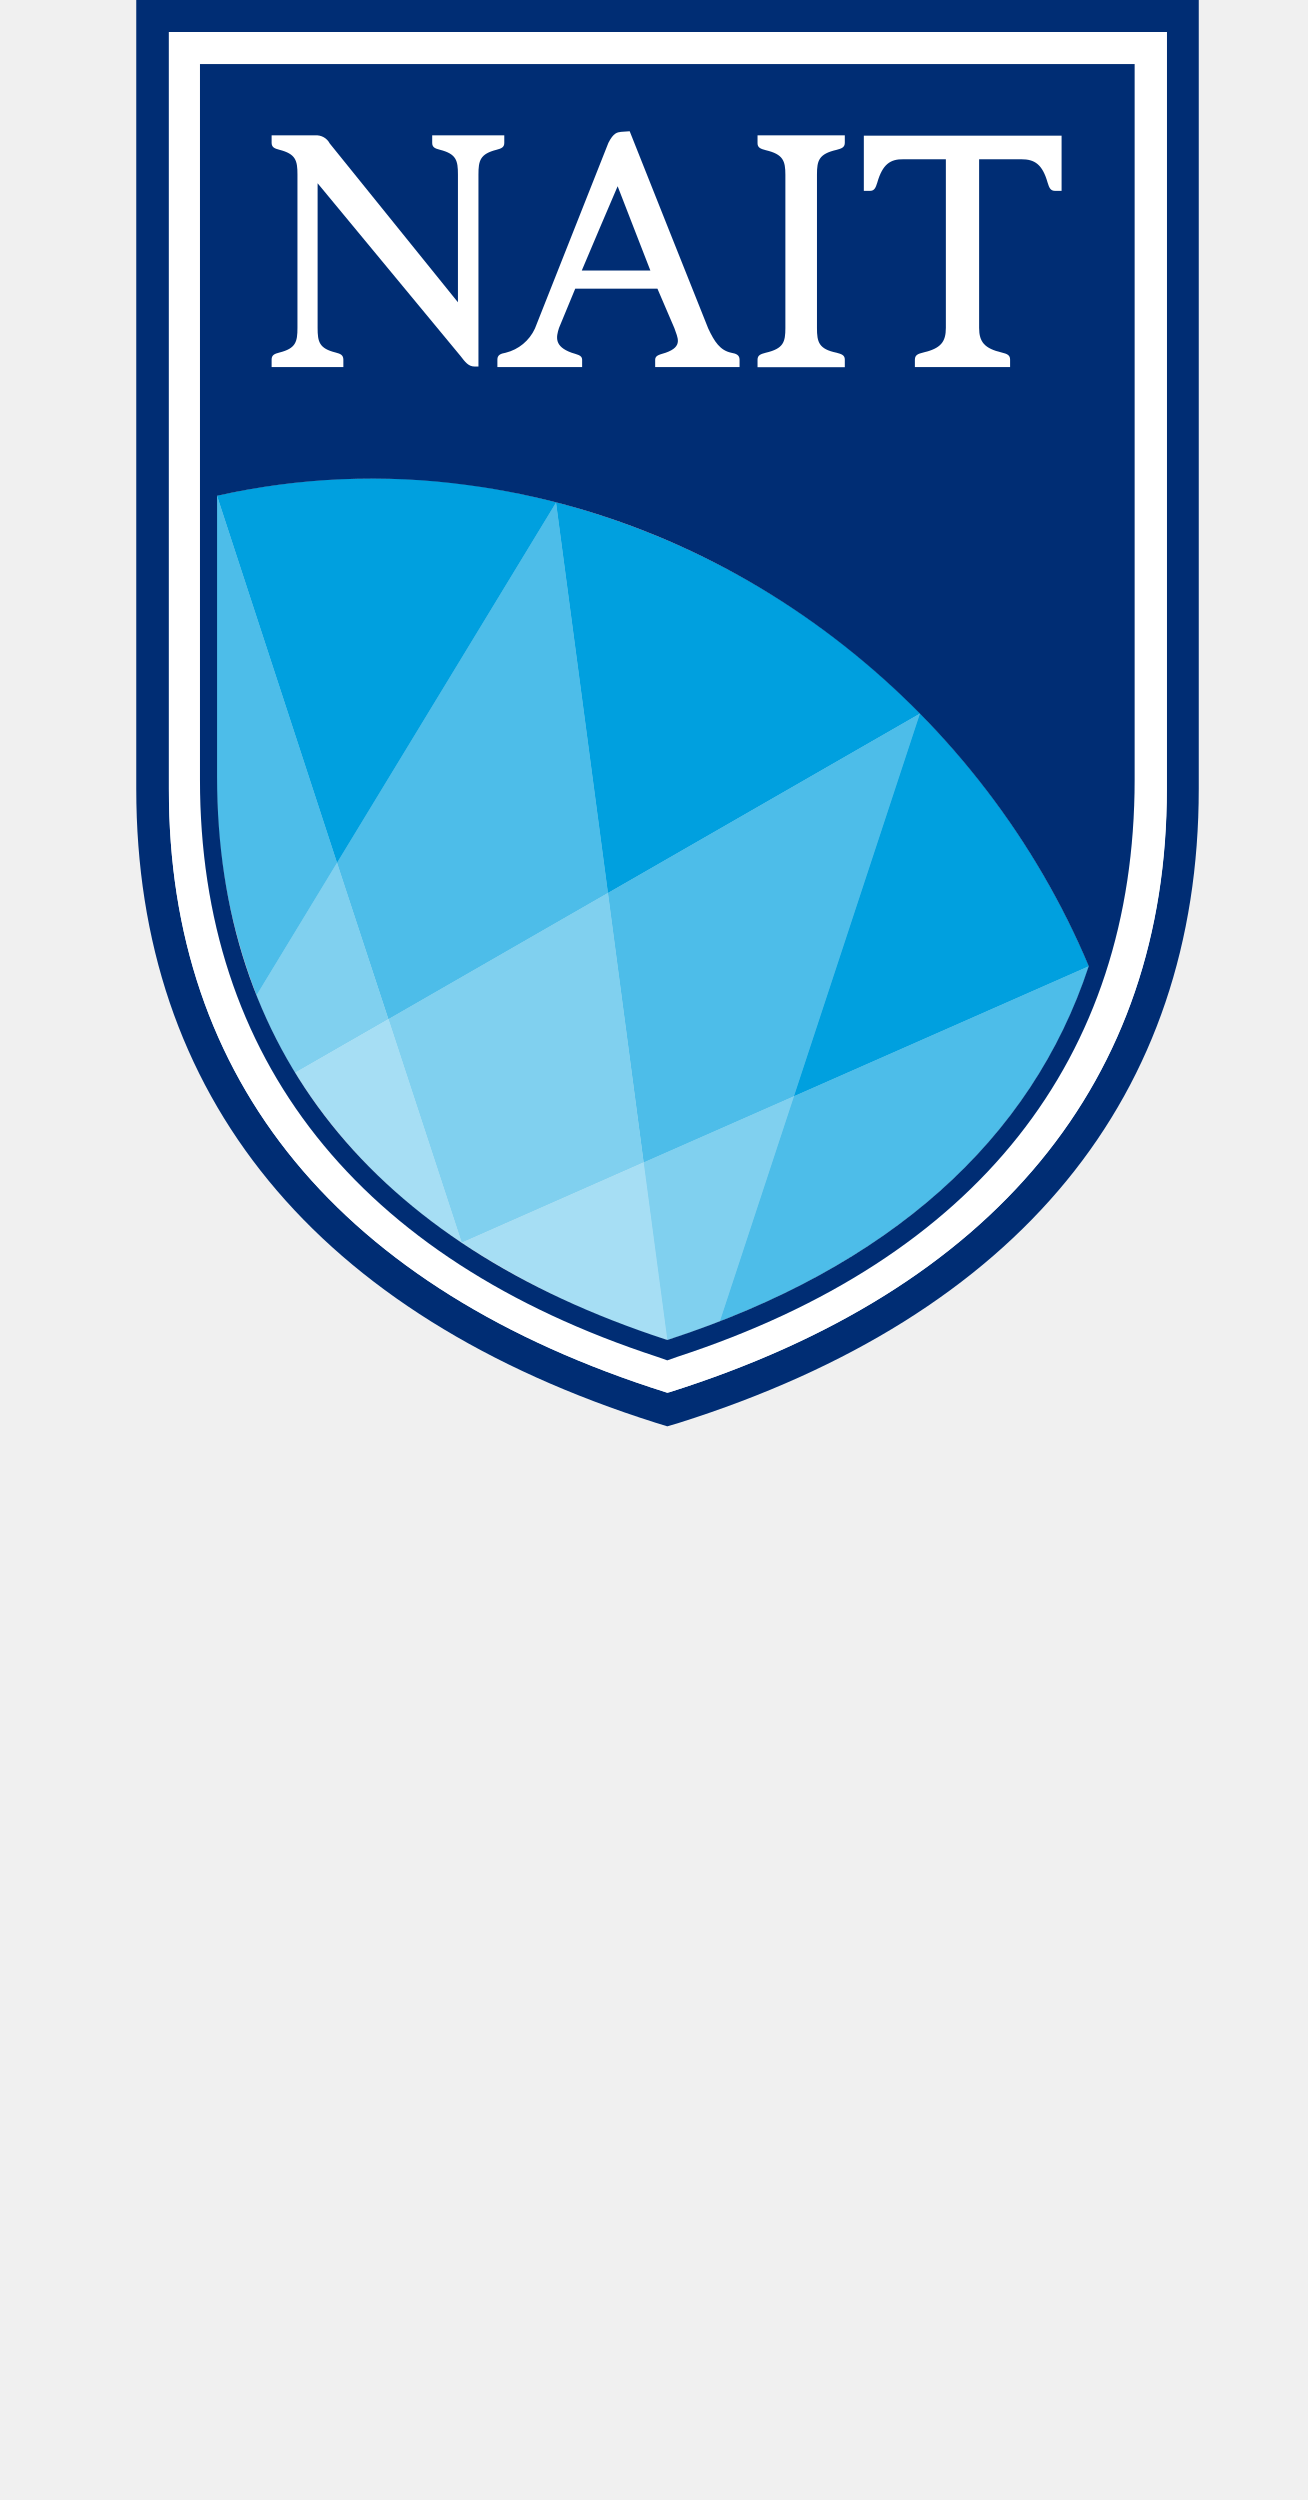
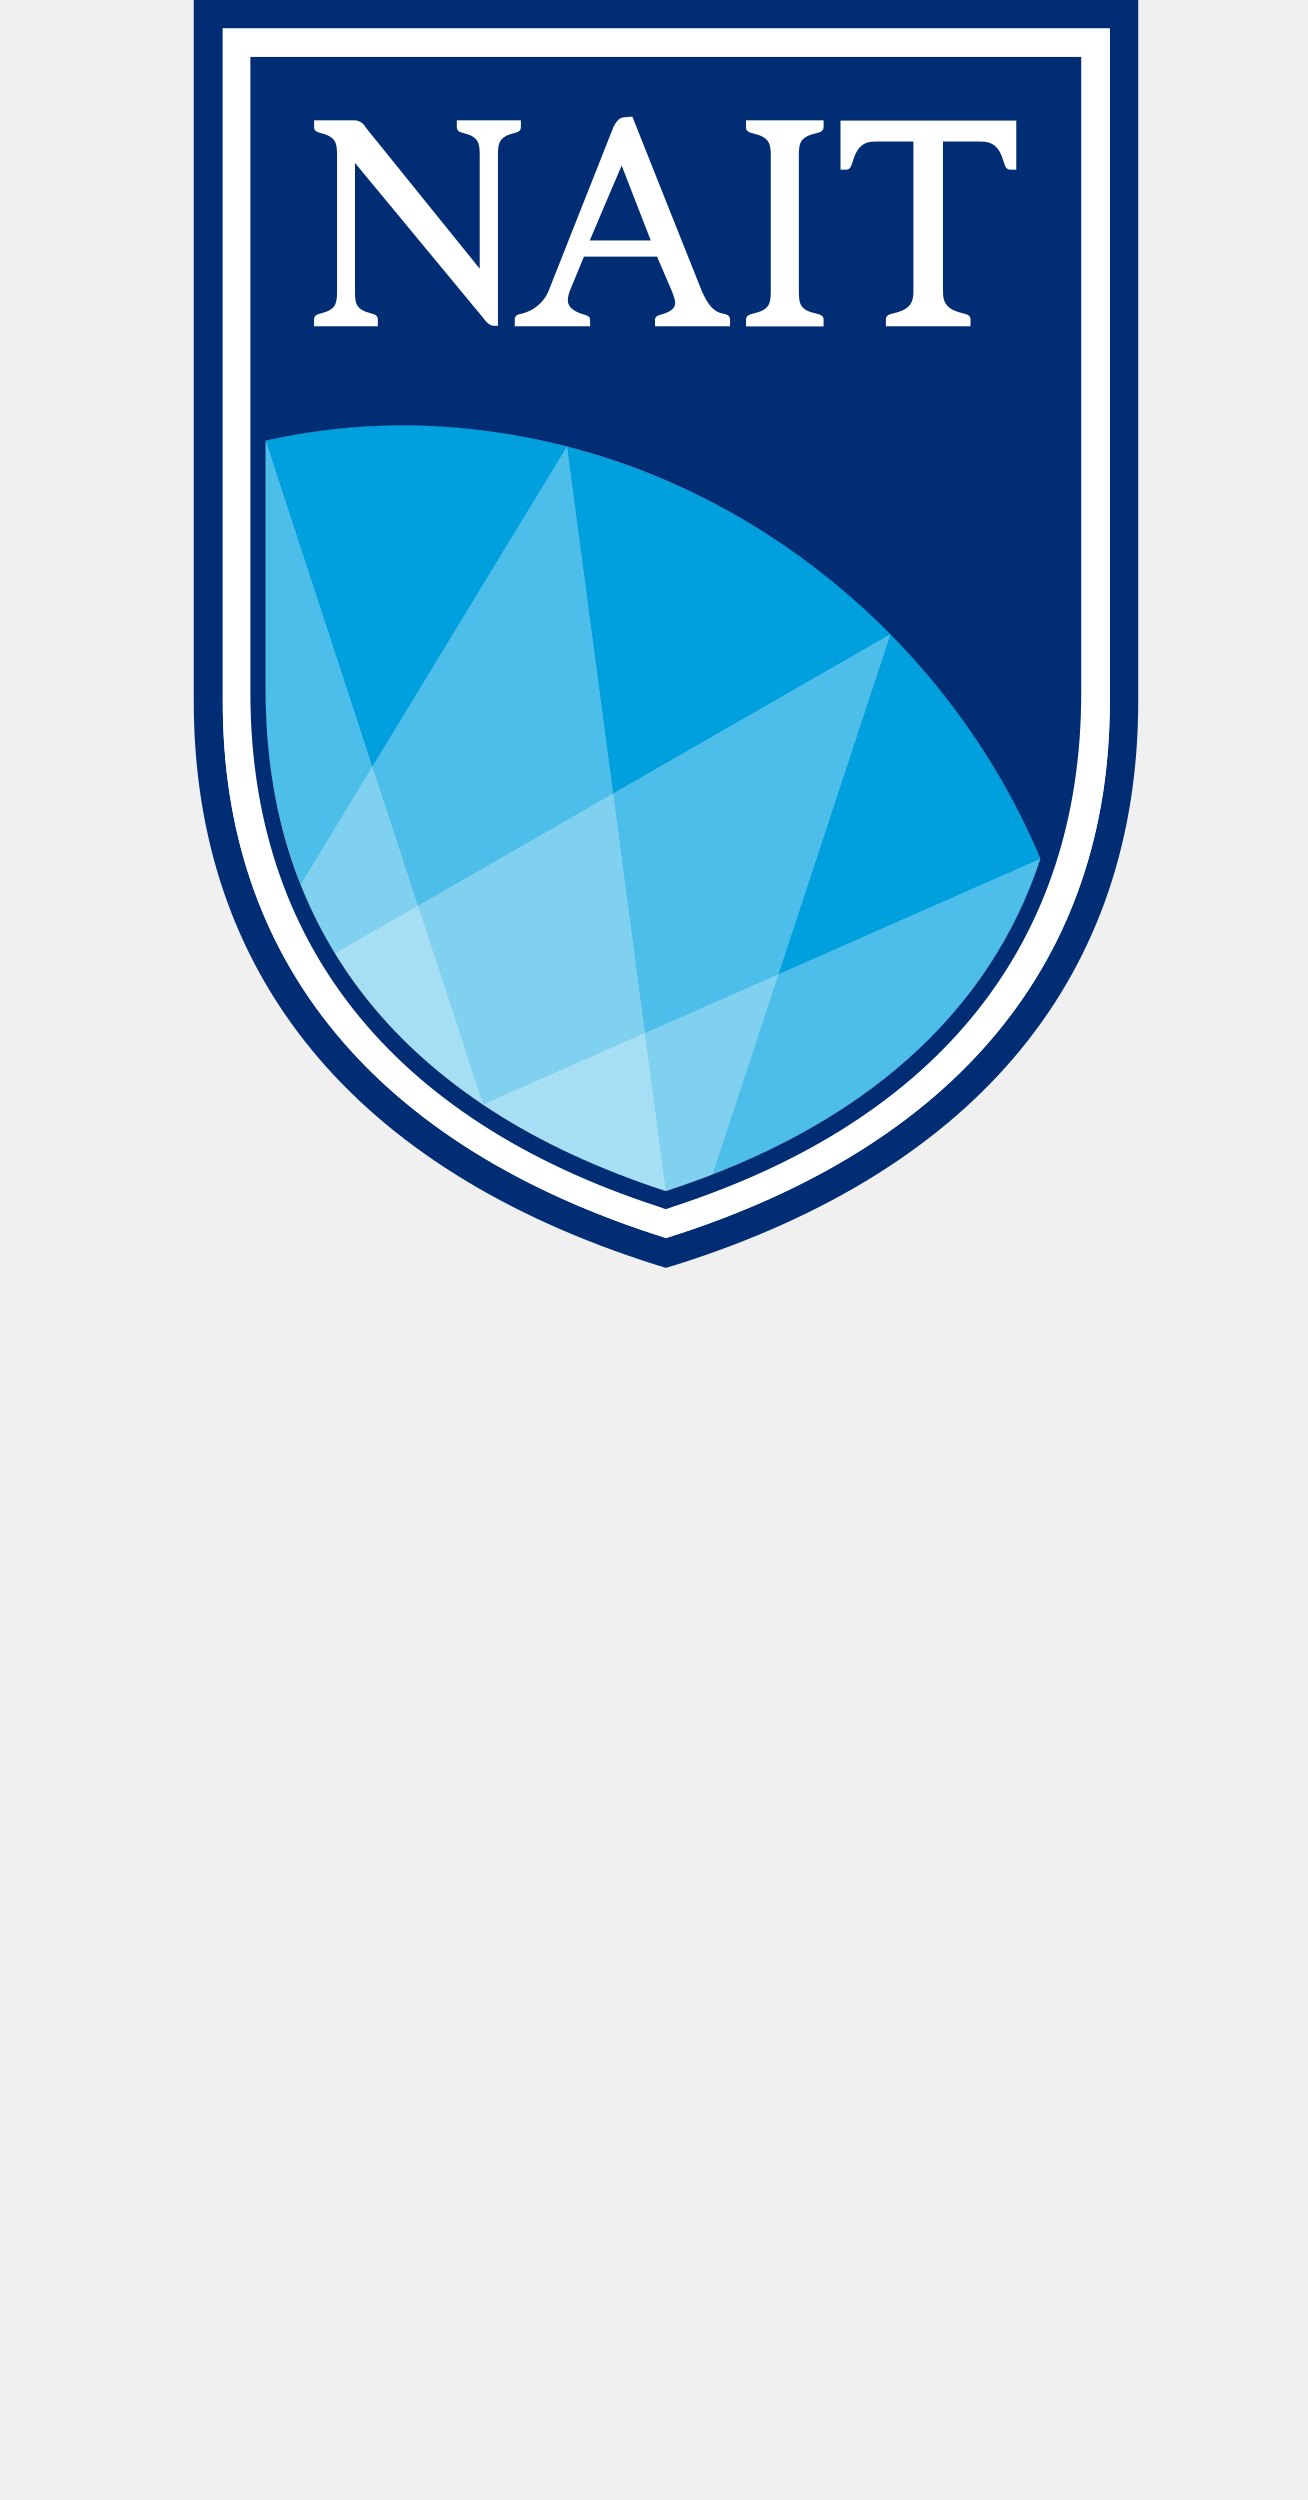
- <svg xmlns="http://www.w3.org/2000/svg" width="102" height="195" version="1.1" viewBox="0 0 265 640">
+ <svg xmlns="http://www.w3.org/2000/svg" width="102" height="195" version="1.1" viewBox="0 0 265 720">
  <defs>
    <style>.cls-1{fill:#002d74;}.cls-2{fill:#fff;}.cls-3{fill:#0f9bd7;}.cls-4{fill:#00a0df;}.cls-5{fill:#4dbde9;}.cls-6{fill:#a6def4;}.cls-7{fill:#80d0ef;}</style>
  </defs>
  <g transform="matrix(2.2341 0 0 2.2341 -8.3807 -54.475)">
    <path class="cls-1" d="m125.5 24.383h-121.75v90.39c0 35.2 20.59 60.32 59.55 72.65l1.3 0.4 1.35-0.4c39-12.32 59.55-37.44 59.55-72.65zm-60.65 159.53-0.25 0.06-0.19-0.06c-37.29-11.79-57-35.71-56.92-69.14v-86.72h114.34v86.72c0.01 33.44-19.69 57.35-56.98 69.14z" />
    <path class="cls-2" d="m7.491 28.053v86.72c-0.06 33.43 19.63 57.35 56.92 69.14l0.19 0.06 0.25-0.06c37.29-11.79 57-35.7 57-69.14v-86.72zm110.66 85.66c0 32.05-18.11 54.91-52.39 66.13l-1.16 0.41-1.17-0.41c-34.27-11.22-52.38-34.09-52.38-66.13v-82h107.1z" />
    <polygon class="cls-3" transform="translate(3.7513 24.383)" points="89.81 81.77 89.8 81.77 89.81 81.78" />
    <path class="cls-3" d="m51.851 81.933" />
    <path class="cls-3" d="m41.041 166.78" />
    <path class="cls-4" d="m93.551 106.15a90.41 90.41 0 0 0-41.7-24.2l5.95 44.75z" />
    <path class="cls-5" d="m32.651 141.16 25.15-14.46-5.95-44.75-25.1 41.27z" />
    <path class="cls-4" d="m51.841 81.953a86.75 86.75 0 0 0-10.08-2 81.14 81.14 0 0 0-28.75 1.24l13.74 42.03z" />
    <polygon class="cls-5" transform="translate(3.7513 24.383)" points="89.81 81.78 89.8 81.77 54.05 102.32 58.15 133.2 75.38 125.61" />
    <path class="cls-4" d="m112.9 135.1a92.25 92.25 0 0 0-19.34-28.94l-14.43 43.83z" />
    <path class="cls-6" d="m41.061 166.78a94.74 94.74 0 0 0 23.34 11.08l0.21 0.06-2.71-20.34z" />
    <path class="cls-7" d="m61.901 157.58 2.71 20.34 0.19-0.06c2-0.66 4-1.36 5.84-2.09l8.49-25.78z" />
    <path class="cls-5" d="m112.9 135.1-33.77 14.89-8.49 25.78c21.9-8.51 36.21-22.33 42.26-40.67z" />
    <path class="cls-7" d="m26.751 123.22-9.23 15.21a58.67 58.67 0 0 0 4.42 8.87l10.69-6.14z" />
    <path class="cls-7" d="m57.801 126.7-25.15 14.46 8.39 25.6 20.84-9.2z" />
    <path class="cls-5" d="m13.011 81.203v32.18a67.14 67.14 0 0 0 4.53 25l9.21-15.16z" />
    <path class="cls-6" d="m21.961 147.3a63.2 63.2 0 0 0 19.08 19.46l-8.39-25.6z" />
    <path class="cls-4" d="m93.551 106.15a90.41 90.41 0 0 0-41.7-24.2l5.95 44.75z" />
    <path class="cls-5" d="m32.651 141.16 25.15-14.46-5.95-44.75-25.1 41.27z" />
    <path class="cls-4" d="m51.841 81.953a86.75 86.75 0 0 0-10.08-2 81.14 81.14 0 0 0-28.75 1.24l13.74 42.03z" />
    <polygon class="cls-5" transform="translate(3.7513 24.383)" points="89.81 81.78 89.8 81.77 54.05 102.32 58.15 133.2 75.38 125.61" />
    <path class="cls-4" d="m112.9 135.1a92.25 92.25 0 0 0-19.34-28.94l-14.43 43.83z" />
    <path class="cls-6" d="m41.061 166.78a94.74 94.74 0 0 0 23.34 11.08l0.21 0.06-2.71-20.34z" />
    <path class="cls-7" d="m61.901 157.58 2.71 20.34 0.19-0.06c2-0.66 4-1.36 5.84-2.09l8.49-25.78z" />
    <path class="cls-5" d="m112.9 135.1-33.77 14.89-8.49 25.78c21.9-8.51 36.21-22.33 42.26-40.67z" />
    <path class="cls-7" d="m26.751 123.22-9.23 15.21a58.67 58.67 0 0 0 4.42 8.87l10.69-6.14z" />
    <path class="cls-7" d="m57.801 126.7-25.15 14.46 8.39 25.6 20.84-9.2z" />
    <path class="cls-5" d="m13.011 81.203v32.18a67.14 67.14 0 0 0 4.53 25l9.21-15.16z" />
    <path class="cls-6" d="m21.961 147.3a63.2 63.2 0 0 0 19.08 19.46l-8.39-25.6z" />
    <path class="cls-1" d="m11.051 31.723v82c0 32 18.11 54.91 52.38 66.13l1.17 0.41 1.16-0.41c34.28-11.22 52.39-34.08 52.39-66.13v-82zm53.75 146.14-0.19 0.06-0.21-0.06c-33.65-10.99-51.39-33.28-51.39-64.48v-32.19a81.14 81.14 0 0 1 28.74-1.22c32.24 4.32 59.1 26.47 71.14 55.12-6.56 19.93-22.86 34.52-48.09 42.77z" />
    <path class="cls-2" d="m74.941 40.803c0 0.51 0.37 0.64 0.94 0.79 2 0.47 2.25 1.22 2.25 2.83v17.55c0 1.6-0.21 2.36-2.25 2.83-0.57 0.15-0.93 0.27-0.94 0.78v0.88h10v-0.88c0-0.51-0.38-0.63-0.94-0.78-2.05-0.42-2.25-1.23-2.25-2.83v-17.59c0-1.61 0.21-2.36 2.25-2.83 0.56-0.15 0.93-0.27 0.94-0.79v-0.87h-10z" />
    <path class="cls-2" d="m24.531 45.383v16.57c0 1.61 0.18 2.36 2.08 2.83 0.53 0.14 0.86 0.27 0.87 0.8v0.86h-8.22v-0.86c0-0.53 0.35-0.66 0.88-0.8 1.89-0.47 2.08-1.22 2.08-2.83v-17.57c0-1.61-0.19-2.36-2.08-2.84-0.53-0.14-0.87-0.27-0.88-0.78v-0.87h5a1.73 1.73 0 0 1 1.66 0.93l14.69 18.2v-14.64c0-1.61-0.18-2.36-2.07-2.84-0.54-0.14-0.88-0.27-0.88-0.78v-0.87h8.26v0.87c0 0.51-0.35 0.64-0.88 0.78-1.89 0.48-2.08 1.23-2.08 2.84v22h-0.45c-0.69 0-1.08-0.52-1.6-1.2z" />
    <path class="cls-2" d="m71.921 64.803c-1.26-0.27-1.91-1.24-2.63-2.78 0 0-9-22.56-9-22.6l-1 0.07c-0.42 0.06-0.85 0.09-1.44 1.26l-8.42 21.28a5 5 0 0 1-3.35 2.77c-0.58 0.1-0.95 0.26-0.95 0.78v0.86h9.71v-0.86c0-0.52-0.65-0.59-1.2-0.78-2-0.72-1.79-1.77-1.45-2.84l1.86-4.5h9.42c0.06 0.15 1.94 4.52 1.94 4.52 0.34 1.06 1.06 2.1-1 2.82-0.55 0.19-1.2 0.26-1.2 0.78v0.86h9.67v-0.86c-0.01-0.52-0.38-0.68-0.96-0.78zm-17.12-9.42c0.19-0.48 4.1-9.66 4.11-9.66s3.54 9.16 3.75 9.66z" />
    <path class="cls-2" d="m87.121 39.933v6.32h0.72c0.48 0 0.64-0.35 0.82-0.94 0.6-2.11 1.5-2.71 3-2.68h4.86v19.32c0 1.61-0.58 2.36-2.61 2.83-0.57 0.14-0.93 0.27-0.94 0.8v0.86h10.91v-0.86c0-0.53-0.38-0.66-0.94-0.8-2-0.47-2.61-1.22-2.61-2.83v-19.32h4.85c1.51 0 2.4 0.57 3 2.68 0.18 0.59 0.33 0.93 0.83 0.94h0.77v-6.32z" />
  </g>
</svg>
